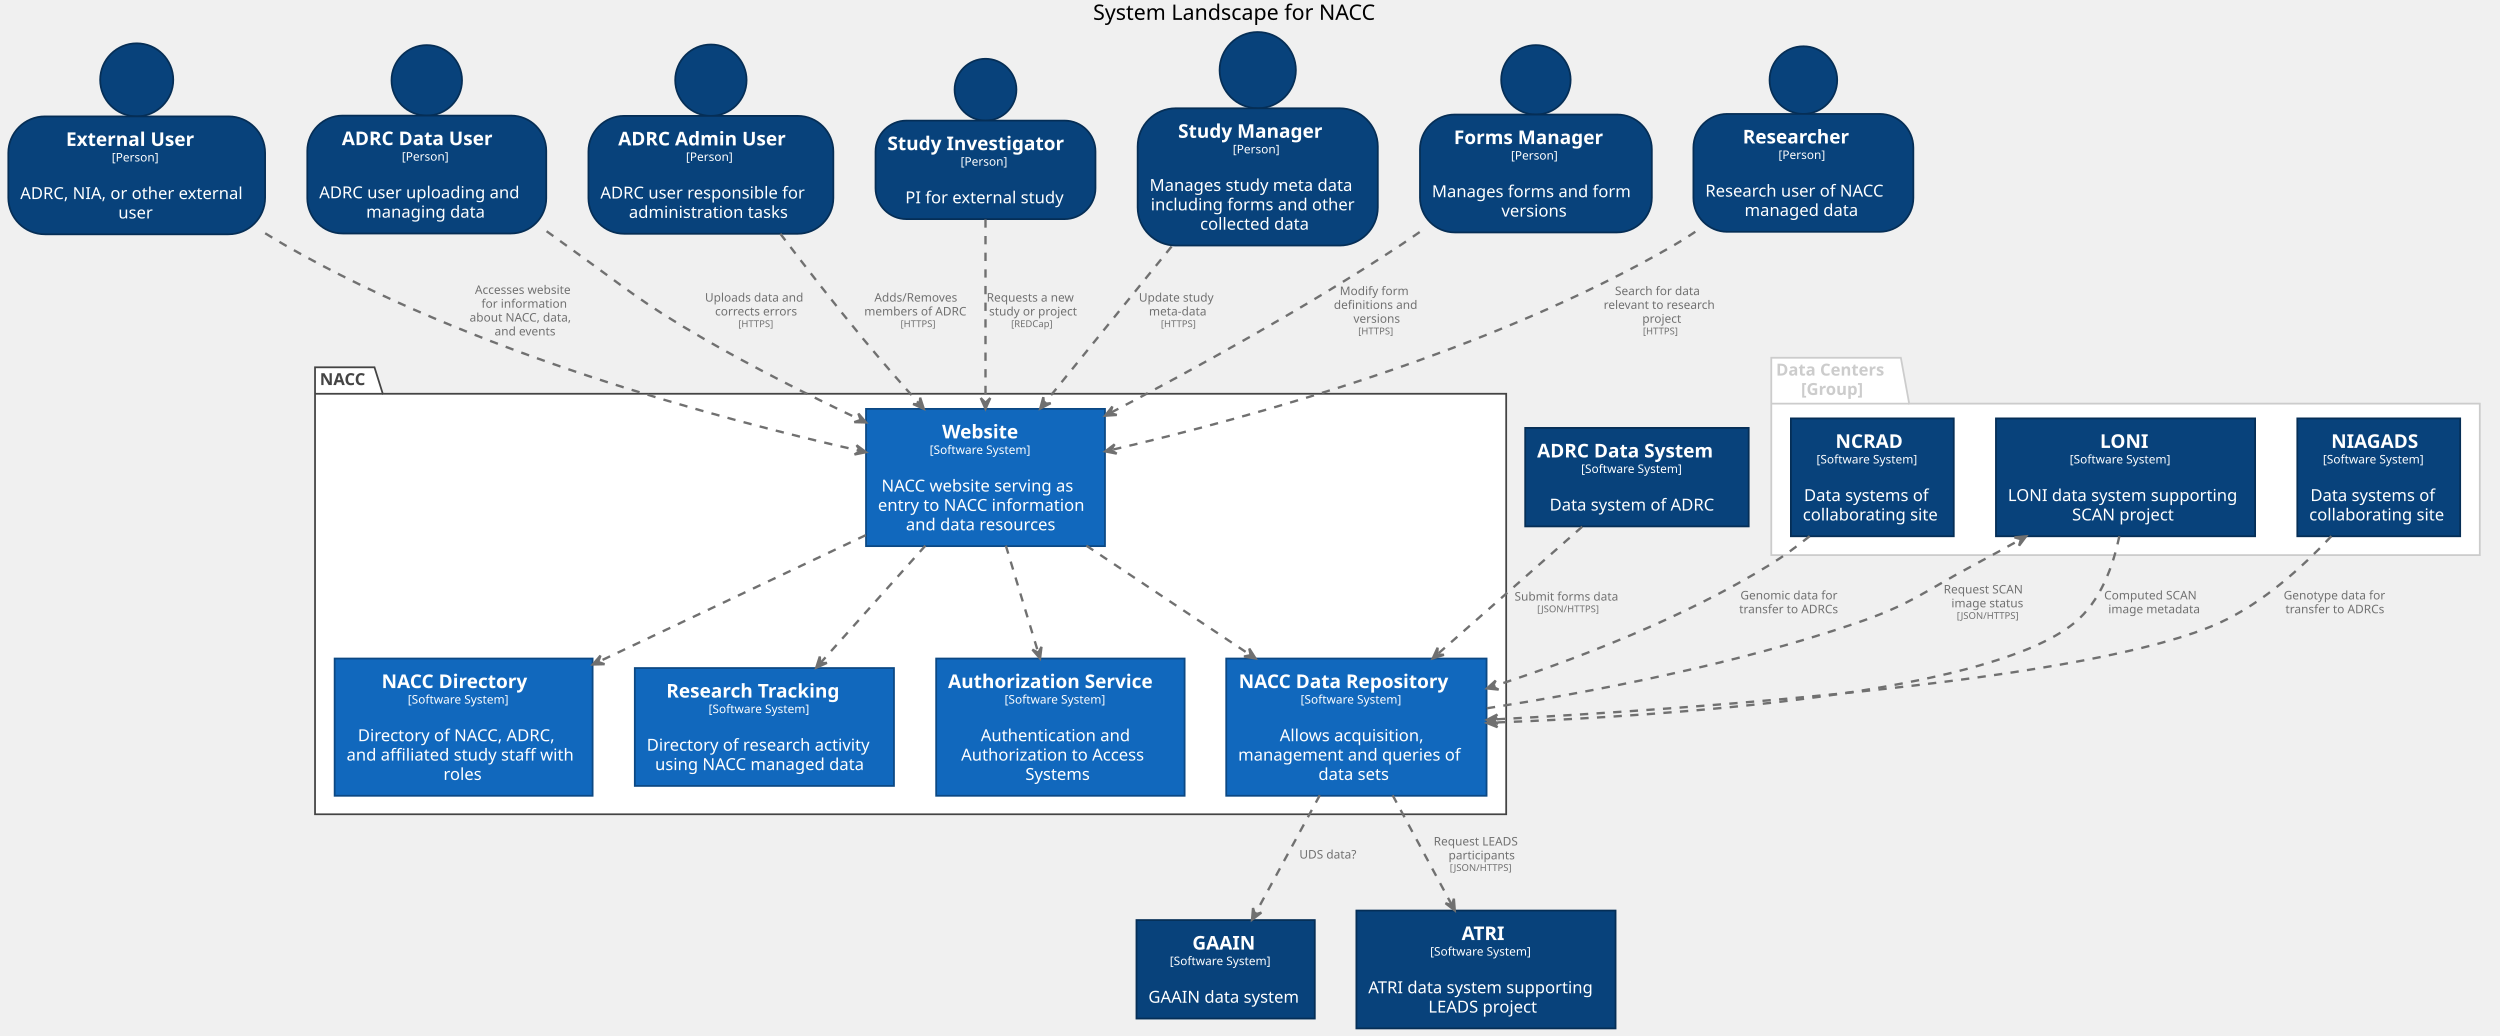
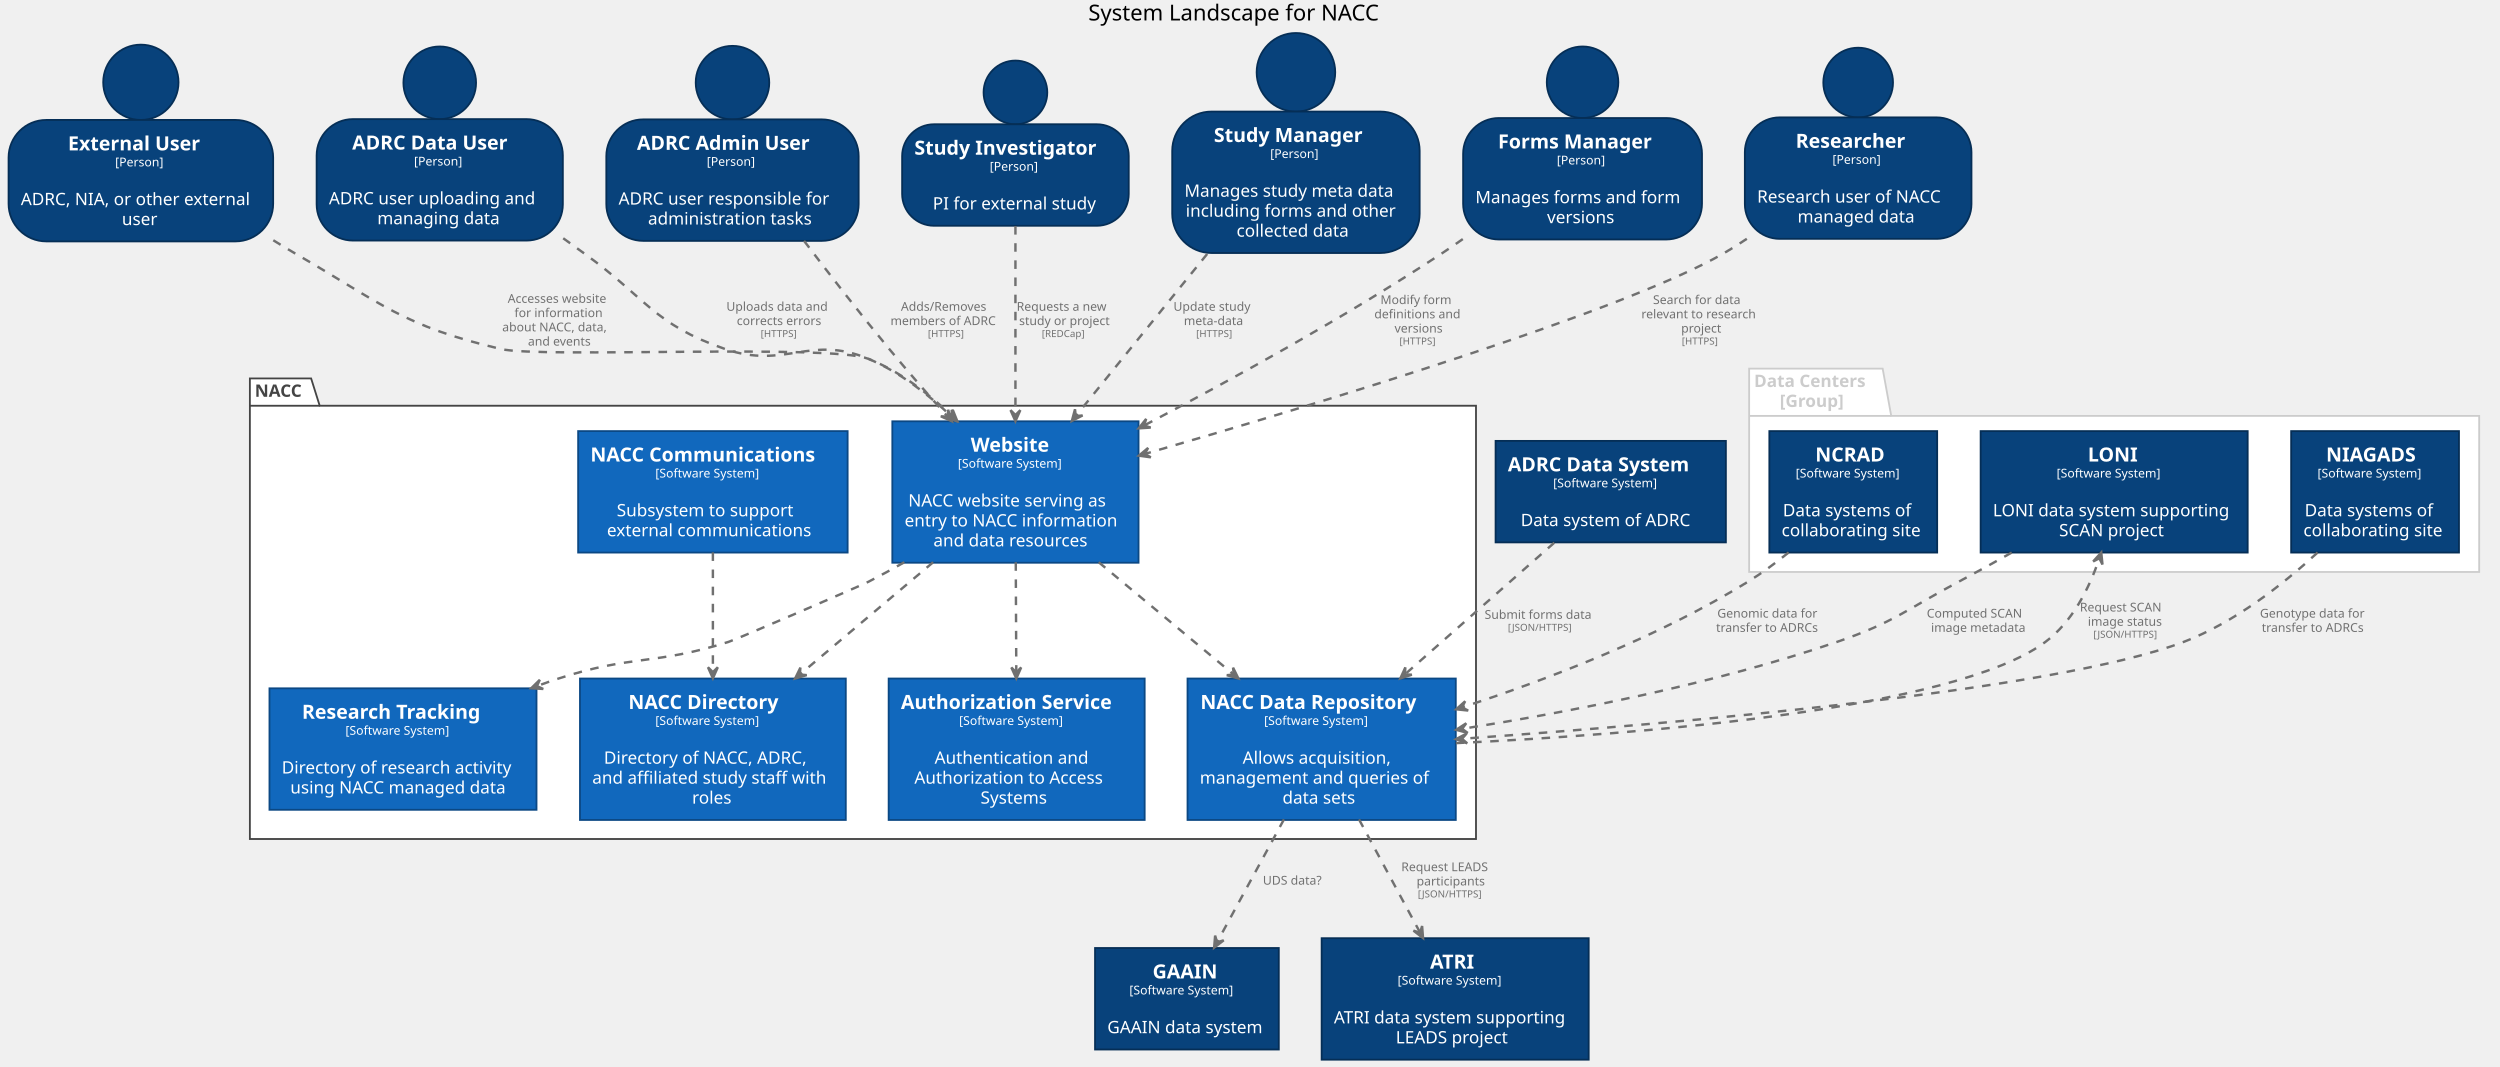
- <svg xmlns="http://www.w3.org/2000/svg" contentScriptType="application/ecmascript" contentStyleType="text/css" height="871px" preserveAspectRatio="none" style="width:2103px;height:871px;background:#FFFFFF;" version="1.1" viewBox="0 0 2103 871" width="2103px" zoomAndPan="magnify">
+ <svg xmlns="http://www.w3.org/2000/svg" contentScriptType="application/ecmascript" contentStyleType="text/css" height="871px" preserveAspectRatio="none" style="width:2041px;height:871px;background:#FFFFFF;" version="1.1" viewBox="0 0 2041 871" width="2041px" zoomAndPan="magnify">
  <defs />
  <g>
-     <text fill="#000000" font-family="sans-serif" font-size="18" lengthAdjust="spacing" textLength="251" x="919.5" y="16.708">System Landscape for NACC</text>
-     <polygon fill="#FFFFFF" points="265,308.953,315,308.953,322,331.25,1267,331.25,1267,684.953,265,684.953,265,308.953" style="stroke:#444444;stroke-width:1.5;" />
-     <line style="stroke:#444444;stroke-width:1.5;" x1="265" x2="322" y1="331.25" y2="331.25" />
-     <text fill="#444444" font-family="sans-serif" font-size="14" font-weight="bold" lengthAdjust="spacing" textLength="44" x="269" y="323.948">NACC</text>
-     <polygon fill="#FFFFFF" points="1490,300.953,1599,300.953,1606,339.547,2086,339.547,2086,466.953,1490,466.953,1490,300.953" style="stroke:#CCCCCC;stroke-width:1.5;" />
-     <line style="stroke:#CCCCCC;stroke-width:1.5;" x1="1490" x2="1606" y1="339.547" y2="339.547" />
-     <text fill="#CCCCCC" font-family="sans-serif" font-size="14" font-weight="bold" lengthAdjust="spacing" textLength="103" x="1494" y="315.948">Data Centers</text>
-     <text fill="#CCCCCC" font-family="sans-serif" font-size="14" font-weight="bold" lengthAdjust="spacing" textLength="61" x="1515" y="332.245">[Group]</text>
-     <rect fill="#1168BD" height="115.453" style="stroke:#0B4884;stroke-width:1.5;" width="209" x="787.5" y="553.953" />
-     <text fill="#FFFFFF" font-family="sans-serif" font-size="16" font-weight="bold" lengthAdjust="spacing" textLength="189" x="797.5" y="578.805">Authorization Service</text>
-     <text fill="#FFFFFF" font-family="sans-serif" font-size="10" lengthAdjust="spacing" textLength="94" x="845" y="591.86">[Software System]</text>
-     <text fill="#FFFFFF" font-family="sans-serif" font-size="14" lengthAdjust="spacing" textLength="0" x="894" y="607.214" />
-     <text fill="#FFFFFF" font-family="sans-serif" font-size="14" lengthAdjust="spacing" textLength="130" x="825" y="623.511">Authentication and</text>
-     <text fill="#FFFFFF" font-family="sans-serif" font-size="14" lengthAdjust="spacing" textLength="163" x="808.5" y="639.808">Authorization to Access</text>
-     <text fill="#FFFFFF" font-family="sans-serif" font-size="14" lengthAdjust="spacing" textLength="59" x="862.5" y="656.105">Systems</text>
-     <rect fill="#1168BD" height="115.453" style="stroke:#0B4884;stroke-width:1.5;" width="219" x="1031.5" y="553.953" />
-     <text fill="#FFFFFF" font-family="sans-serif" font-size="16" font-weight="bold" lengthAdjust="spacing" textLength="198" x="1042" y="578.805">NACC Data Repository</text>
-     <text fill="#FFFFFF" font-family="sans-serif" font-size="10" lengthAdjust="spacing" textLength="94" x="1094" y="591.86">[Software System]</text>
-     <text fill="#FFFFFF" font-family="sans-serif" font-size="14" lengthAdjust="spacing" textLength="0" x="1143" y="607.214" />
-     <text fill="#FFFFFF" font-family="sans-serif" font-size="14" lengthAdjust="spacing" textLength="125" x="1076.5" y="623.511">Allows acquisition,</text>
-     <text fill="#FFFFFF" font-family="sans-serif" font-size="14" lengthAdjust="spacing" textLength="195" x="1041.5" y="639.808">management and queries of</text>
-     <text fill="#FFFFFF" font-family="sans-serif" font-size="14" lengthAdjust="spacing" textLength="64" x="1109" y="656.105">data sets</text>
-     <rect fill="#1168BD" height="115.453" style="stroke:#0B4884;stroke-width:1.5;" width="217" x="281.5" y="553.953" />
-     <text fill="#FFFFFF" font-family="sans-serif" font-size="16" font-weight="bold" lengthAdjust="spacing" textLength="138" x="321" y="578.805">NACC Directory</text>
-     <text fill="#FFFFFF" font-family="sans-serif" font-size="10" lengthAdjust="spacing" textLength="94" x="343" y="591.86">[Software System]</text>
-     <text fill="#FFFFFF" font-family="sans-serif" font-size="14" lengthAdjust="spacing" textLength="0" x="392" y="607.214" />
-     <text fill="#FFFFFF" font-family="sans-serif" font-size="14" lengthAdjust="spacing" textLength="174" x="301" y="623.511">Directory of NACC, ADRC,</text>
-     <text fill="#FFFFFF" font-family="sans-serif" font-size="14" lengthAdjust="spacing" textLength="193" x="291.5" y="639.808">and affiliated study staff with</text>
-     <text fill="#FFFFFF" font-family="sans-serif" font-size="14" lengthAdjust="spacing" textLength="34" x="373" y="656.105">roles</text>
-     <rect fill="#1168BD" height="99.156" style="stroke:#0B4884;stroke-width:1.5;" width="218" x="534" y="561.953" />
-     <text fill="#FFFFFF" font-family="sans-serif" font-size="16" font-weight="bold" lengthAdjust="spacing" textLength="165" x="560.5" y="586.805">Research Tracking</text>
-     <text fill="#FFFFFF" font-family="sans-serif" font-size="10" lengthAdjust="spacing" textLength="94" x="596" y="599.86">[Software System]</text>
-     <text fill="#FFFFFF" font-family="sans-serif" font-size="14" lengthAdjust="spacing" textLength="0" x="645" y="615.214" />
-     <text fill="#FFFFFF" font-family="sans-serif" font-size="14" lengthAdjust="spacing" textLength="194" x="544" y="631.511">Directory of research activity</text>
-     <text fill="#FFFFFF" font-family="sans-serif" font-size="14" lengthAdjust="spacing" textLength="184" x="551" y="647.808">using NACC managed data</text>
+     <text fill="#000000" font-family="sans-serif" font-size="18" lengthAdjust="spacing" textLength="251" x="888.5" y="16.708">System Landscape for NACC</text>
+     <polygon fill="#FFFFFF" points="204,308.953,254,308.953,261,331.25,1205,331.25,1205,684.953,204,684.953,204,308.953" style="stroke:#444444;stroke-width:1.5;" />
+     <line style="stroke:#444444;stroke-width:1.5;" x1="204" x2="261" y1="331.25" y2="331.25" />
+     <text fill="#444444" font-family="sans-serif" font-size="14" font-weight="bold" lengthAdjust="spacing" textLength="44" x="208" y="323.948">NACC</text>
+     <polygon fill="#FFFFFF" points="1428,300.953,1537,300.953,1544,339.547,2024,339.547,2024,466.953,1428,466.953,1428,300.953" style="stroke:#CCCCCC;stroke-width:1.5;" />
+     <line style="stroke:#CCCCCC;stroke-width:1.5;" x1="1428" x2="1544" y1="339.547" y2="339.547" />
+     <text fill="#CCCCCC" font-family="sans-serif" font-size="14" font-weight="bold" lengthAdjust="spacing" textLength="103" x="1432" y="315.948">Data Centers</text>
+     <text fill="#CCCCCC" font-family="sans-serif" font-size="14" font-weight="bold" lengthAdjust="spacing" textLength="61" x="1453" y="332.245">[Group]</text>
+     <rect fill="#1168BD" height="115.453" style="stroke:#0B4884;stroke-width:1.5;" width="209" x="725.5" y="553.953" />
+     <text fill="#FFFFFF" font-family="sans-serif" font-size="16" font-weight="bold" lengthAdjust="spacing" textLength="189" x="735.5" y="578.805">Authorization Service</text>
+     <text fill="#FFFFFF" font-family="sans-serif" font-size="10" lengthAdjust="spacing" textLength="94" x="783" y="591.86">[Software System]</text>
+     <text fill="#FFFFFF" font-family="sans-serif" font-size="14" lengthAdjust="spacing" textLength="0" x="832" y="607.214" />
+     <text fill="#FFFFFF" font-family="sans-serif" font-size="14" lengthAdjust="spacing" textLength="130" x="763" y="623.511">Authentication and</text>
+     <text fill="#FFFFFF" font-family="sans-serif" font-size="14" lengthAdjust="spacing" textLength="163" x="746.5" y="639.808">Authorization to Access</text>
+     <text fill="#FFFFFF" font-family="sans-serif" font-size="14" lengthAdjust="spacing" textLength="59" x="800.5" y="656.105">Systems</text>
+     <rect fill="#1168BD" height="115.453" style="stroke:#0B4884;stroke-width:1.5;" width="219" x="969.5" y="553.953" />
+     <text fill="#FFFFFF" font-family="sans-serif" font-size="16" font-weight="bold" lengthAdjust="spacing" textLength="198" x="980" y="578.805">NACC Data Repository</text>
+     <text fill="#FFFFFF" font-family="sans-serif" font-size="10" lengthAdjust="spacing" textLength="94" x="1032" y="591.86">[Software System]</text>
+     <text fill="#FFFFFF" font-family="sans-serif" font-size="14" lengthAdjust="spacing" textLength="0" x="1081" y="607.214" />
+     <text fill="#FFFFFF" font-family="sans-serif" font-size="14" lengthAdjust="spacing" textLength="125" x="1014.5" y="623.511">Allows acquisition,</text>
+     <text fill="#FFFFFF" font-family="sans-serif" font-size="14" lengthAdjust="spacing" textLength="195" x="979.5" y="639.808">management and queries of</text>
+     <text fill="#FFFFFF" font-family="sans-serif" font-size="14" lengthAdjust="spacing" textLength="64" x="1047" y="656.105">data sets</text>
+     <rect fill="#1168BD" height="115.453" style="stroke:#0B4884;stroke-width:1.5;" width="217" x="473.5" y="553.953" />
+     <text fill="#FFFFFF" font-family="sans-serif" font-size="16" font-weight="bold" lengthAdjust="spacing" textLength="138" x="513" y="578.805">NACC Directory</text>
+     <text fill="#FFFFFF" font-family="sans-serif" font-size="10" lengthAdjust="spacing" textLength="94" x="535" y="591.86">[Software System]</text>
+     <text fill="#FFFFFF" font-family="sans-serif" font-size="14" lengthAdjust="spacing" textLength="0" x="584" y="607.214" />
+     <text fill="#FFFFFF" font-family="sans-serif" font-size="14" lengthAdjust="spacing" textLength="174" x="493" y="623.511">Directory of NACC, ADRC,</text>
+     <text fill="#FFFFFF" font-family="sans-serif" font-size="14" lengthAdjust="spacing" textLength="193" x="483.5" y="639.808">and affiliated study staff with</text>
+     <text fill="#FFFFFF" font-family="sans-serif" font-size="14" lengthAdjust="spacing" textLength="34" x="565" y="656.105">roles</text>
+     <rect fill="#1168BD" height="99.156" style="stroke:#0B4884;stroke-width:1.5;" width="220" x="472" y="351.953" />
+     <text fill="#FFFFFF" font-family="sans-serif" font-size="16" font-weight="bold" lengthAdjust="spacing" textLength="200" x="482" y="376.805">NACC Communications</text>
+     <text fill="#FFFFFF" font-family="sans-serif" font-size="10" lengthAdjust="spacing" textLength="94" x="535" y="389.86">[Software System]</text>
+     <text fill="#FFFFFF" font-family="sans-serif" font-size="14" lengthAdjust="spacing" textLength="0" x="584" y="405.214" />
+     <text fill="#FFFFFF" font-family="sans-serif" font-size="14" lengthAdjust="spacing" textLength="153" x="503.5" y="421.511">Subsystem to support</text>
+     <text fill="#FFFFFF" font-family="sans-serif" font-size="14" lengthAdjust="spacing" textLength="173" x="495.5" y="437.808">external communications</text>
+     <rect fill="#1168BD" height="99.156" style="stroke:#0B4884;stroke-width:1.5;" width="218" x="220" y="561.953" />
+     <text fill="#FFFFFF" font-family="sans-serif" font-size="16" font-weight="bold" lengthAdjust="spacing" textLength="165" x="246.5" y="586.805">Research Tracking</text>
+     <text fill="#FFFFFF" font-family="sans-serif" font-size="10" lengthAdjust="spacing" textLength="94" x="282" y="599.86">[Software System]</text>
+     <text fill="#FFFFFF" font-family="sans-serif" font-size="14" lengthAdjust="spacing" textLength="0" x="331" y="615.214" />
+     <text fill="#FFFFFF" font-family="sans-serif" font-size="14" lengthAdjust="spacing" textLength="194" x="230" y="631.511">Directory of research activity</text>
+     <text fill="#FFFFFF" font-family="sans-serif" font-size="14" lengthAdjust="spacing" textLength="184" x="237" y="647.808">using NACC managed data</text>
    <rect fill="#1168BD" height="115.453" style="stroke:#0B4884;stroke-width:1.5;" width="201" x="728.5" y="343.953" />
    <text fill="#FFFFFF" font-family="sans-serif" font-size="16" font-weight="bold" lengthAdjust="spacing" textLength="73" x="792.5" y="368.805">Website</text>
    <text fill="#FFFFFF" font-family="sans-serif" font-size="10" lengthAdjust="spacing" textLength="94" x="782" y="381.86">[Software System]</text>
    <text fill="#FFFFFF" font-family="sans-serif" font-size="14" lengthAdjust="spacing" textLength="0" x="831" y="397.214" />
    <text fill="#FFFFFF" font-family="sans-serif" font-size="14" lengthAdjust="spacing" textLength="171" x="741.5" y="413.511">NACC website serving as</text>
    <text fill="#FFFFFF" font-family="sans-serif" font-size="14" lengthAdjust="spacing" textLength="177" x="738.5" y="429.808">entry to NACC information</text>
    <text fill="#FFFFFF" font-family="sans-serif" font-size="14" lengthAdjust="spacing" textLength="134" x="762" y="446.104">and data resources</text>
-     <rect fill="#08427B" height="99.156" style="stroke:#052E56;stroke-width:1.5;" width="137" x="1506.5" y="351.953" />
-     <text fill="#FFFFFF" font-family="sans-serif" font-size="16" font-weight="bold" lengthAdjust="spacing" textLength="62" x="1544" y="376.805">NCRAD</text>
-     <text fill="#FFFFFF" font-family="sans-serif" font-size="10" lengthAdjust="spacing" textLength="94" x="1528" y="389.86">[Software System]</text>
-     <text fill="#FFFFFF" font-family="sans-serif" font-size="14" lengthAdjust="spacing" textLength="0" x="1577" y="405.214" />
-     <text fill="#FFFFFF" font-family="sans-serif" font-size="14" lengthAdjust="spacing" textLength="111" x="1517.5" y="421.511">Data systems of</text>
-     <text fill="#FFFFFF" font-family="sans-serif" font-size="14" lengthAdjust="spacing" textLength="117" x="1516.5" y="437.808">collaborating site</text>
-     <rect fill="#08427B" height="99.156" style="stroke:#052E56;stroke-width:1.5;" width="137" x="1932.5" y="351.953" />
-     <text fill="#FFFFFF" font-family="sans-serif" font-size="16" font-weight="bold" lengthAdjust="spacing" textLength="80" x="1961" y="376.805">NIAGADS</text>
-     <text fill="#FFFFFF" font-family="sans-serif" font-size="10" lengthAdjust="spacing" textLength="94" x="1954" y="389.86">[Software System]</text>
-     <text fill="#FFFFFF" font-family="sans-serif" font-size="14" lengthAdjust="spacing" textLength="0" x="2003" y="405.214" />
-     <text fill="#FFFFFF" font-family="sans-serif" font-size="14" lengthAdjust="spacing" textLength="111" x="1943.5" y="421.511">Data systems of</text>
-     <text fill="#FFFFFF" font-family="sans-serif" font-size="14" lengthAdjust="spacing" textLength="117" x="1942.5" y="437.808">collaborating site</text>
-     <rect fill="#08427B" height="99.156" style="stroke:#052E56;stroke-width:1.5;" width="218" x="1679" y="351.953" />
-     <text fill="#FFFFFF" font-family="sans-serif" font-size="16" font-weight="bold" lengthAdjust="spacing" textLength="43" x="1766.5" y="376.805">LONI</text>
-     <text fill="#FFFFFF" font-family="sans-serif" font-size="10" lengthAdjust="spacing" textLength="94" x="1741" y="389.86">[Software System]</text>
-     <text fill="#FFFFFF" font-family="sans-serif" font-size="14" lengthAdjust="spacing" textLength="0" x="1790" y="405.214" />
-     <text fill="#FFFFFF" font-family="sans-serif" font-size="14" lengthAdjust="spacing" textLength="198" x="1689" y="421.511">LONI data system supporting</text>
-     <text fill="#FFFFFF" font-family="sans-serif" font-size="14" lengthAdjust="spacing" textLength="90" x="1743" y="437.808">SCAN project</text>
-     <rect fill="#08427B" height="82.859" style="stroke:#052E56;stroke-width:1.5;" width="150" x="956" y="773.953" />
-     <text fill="#FFFFFF" font-family="sans-serif" font-size="16" font-weight="bold" lengthAdjust="spacing" textLength="56" x="1003" y="798.805">GAAIN</text>
-     <text fill="#FFFFFF" font-family="sans-serif" font-size="10" lengthAdjust="spacing" textLength="94" x="984" y="811.86">[Software System]</text>
-     <text fill="#FFFFFF" font-family="sans-serif" font-size="14" lengthAdjust="spacing" textLength="0" x="1033" y="827.214" />
-     <text fill="#FFFFFF" font-family="sans-serif" font-size="14" lengthAdjust="spacing" textLength="130" x="966" y="843.511">GAAIN data system</text>
+     <rect fill="#08427B" height="99.156" style="stroke:#052E56;stroke-width:1.5;" width="137" x="1444.5" y="351.953" />
+     <text fill="#FFFFFF" font-family="sans-serif" font-size="16" font-weight="bold" lengthAdjust="spacing" textLength="62" x="1482" y="376.805">NCRAD</text>
+     <text fill="#FFFFFF" font-family="sans-serif" font-size="10" lengthAdjust="spacing" textLength="94" x="1466" y="389.86">[Software System]</text>
+     <text fill="#FFFFFF" font-family="sans-serif" font-size="14" lengthAdjust="spacing" textLength="0" x="1515" y="405.214" />
+     <text fill="#FFFFFF" font-family="sans-serif" font-size="14" lengthAdjust="spacing" textLength="111" x="1455.5" y="421.511">Data systems of</text>
+     <text fill="#FFFFFF" font-family="sans-serif" font-size="14" lengthAdjust="spacing" textLength="117" x="1454.5" y="437.808">collaborating site</text>
+     <rect fill="#08427B" height="99.156" style="stroke:#052E56;stroke-width:1.5;" width="137" x="1870.5" y="351.953" />
+     <text fill="#FFFFFF" font-family="sans-serif" font-size="16" font-weight="bold" lengthAdjust="spacing" textLength="80" x="1899" y="376.805">NIAGADS</text>
+     <text fill="#FFFFFF" font-family="sans-serif" font-size="10" lengthAdjust="spacing" textLength="94" x="1892" y="389.86">[Software System]</text>
+     <text fill="#FFFFFF" font-family="sans-serif" font-size="14" lengthAdjust="spacing" textLength="0" x="1941" y="405.214" />
+     <text fill="#FFFFFF" font-family="sans-serif" font-size="14" lengthAdjust="spacing" textLength="111" x="1881.5" y="421.511">Data systems of</text>
+     <text fill="#FFFFFF" font-family="sans-serif" font-size="14" lengthAdjust="spacing" textLength="117" x="1880.5" y="437.808">collaborating site</text>
+     <rect fill="#08427B" height="99.156" style="stroke:#052E56;stroke-width:1.5;" width="218" x="1617" y="351.953" />
+     <text fill="#FFFFFF" font-family="sans-serif" font-size="16" font-weight="bold" lengthAdjust="spacing" textLength="43" x="1704.5" y="376.805">LONI</text>
+     <text fill="#FFFFFF" font-family="sans-serif" font-size="10" lengthAdjust="spacing" textLength="94" x="1679" y="389.86">[Software System]</text>
+     <text fill="#FFFFFF" font-family="sans-serif" font-size="14" lengthAdjust="spacing" textLength="0" x="1728" y="405.214" />
+     <text fill="#FFFFFF" font-family="sans-serif" font-size="14" lengthAdjust="spacing" textLength="198" x="1627" y="421.511">LONI data system supporting</text>
+     <text fill="#FFFFFF" font-family="sans-serif" font-size="14" lengthAdjust="spacing" textLength="90" x="1681" y="437.808">SCAN project</text>
+     <rect fill="#08427B" height="82.859" style="stroke:#052E56;stroke-width:1.5;" width="150" x="894" y="773.953" />
+     <text fill="#FFFFFF" font-family="sans-serif" font-size="16" font-weight="bold" lengthAdjust="spacing" textLength="56" x="941" y="798.805">GAAIN</text>
+     <text fill="#FFFFFF" font-family="sans-serif" font-size="10" lengthAdjust="spacing" textLength="94" x="922" y="811.86">[Software System]</text>
+     <text fill="#FFFFFF" font-family="sans-serif" font-size="14" lengthAdjust="spacing" textLength="0" x="971" y="827.214" />
+     <text fill="#FFFFFF" font-family="sans-serif" font-size="14" lengthAdjust="spacing" textLength="130" x="904" y="843.511">GAAIN data system</text>
    <ellipse cx="115" cy="67.186" fill="#08427B" rx="30.733" ry="30.733" style="stroke:#052E56;stroke-width:1.5;" />
    <rect fill="#08427B" height="99.156" rx="30.733" ry="30.733" style="stroke:#052E56;stroke-width:1.5;" width="216" x="7" y="97.919" />
    <text fill="#FFFFFF" font-family="sans-serif" font-size="16" font-weight="bold" lengthAdjust="spacing" textLength="119" x="55.5" y="122.771">External User</text>
    <text fill="#FFFFFF" font-family="sans-serif" font-size="10" lengthAdjust="spacing" textLength="42" x="94" y="135.827">[Person]</text>
    <text fill="#FFFFFF" font-family="sans-serif" font-size="14" lengthAdjust="spacing" textLength="0" x="117" y="151.18" />
    <text fill="#FFFFFF" font-family="sans-serif" font-size="14" lengthAdjust="spacing" textLength="192" x="17" y="167.477">ADRC, NIA, or other external</text>
    <text fill="#FFFFFF" font-family="sans-serif" font-size="14" lengthAdjust="spacing" textLength="31" x="99.5" y="183.774">user</text>
    <ellipse cx="359" cy="67.6" fill="#08427B" rx="29.647" ry="29.647" style="stroke:#052E56;stroke-width:1.5;" />
    <rect fill="#08427B" height="99.156" rx="29.647" ry="29.647" style="stroke:#052E56;stroke-width:1.5;" width="201" x="258.5" y="97.247" />
    <text fill="#FFFFFF" font-family="sans-serif" font-size="16" font-weight="bold" lengthAdjust="spacing" textLength="143" x="287.5" y="122.098">ADRC Data User</text>
    <text fill="#FFFFFF" font-family="sans-serif" font-size="10" lengthAdjust="spacing" textLength="42" x="338" y="135.154">[Person]</text>
    <text fill="#FFFFFF" font-family="sans-serif" font-size="14" lengthAdjust="spacing" textLength="0" x="361" y="150.507" />
    <text fill="#FFFFFF" font-family="sans-serif" font-size="14" lengthAdjust="spacing" textLength="177" x="268.5" y="166.804">ADRC user uploading and</text>
    <text fill="#FFFFFF" font-family="sans-serif" font-size="14" lengthAdjust="spacing" textLength="102" x="308" y="183.101">managing data</text>
    <ellipse cx="598" cy="67.466" fill="#08427B" rx="30.013" ry="30.013" style="stroke:#052E56;stroke-width:1.5;" />
    <rect fill="#08427B" height="99.156" rx="30.013" ry="30.013" style="stroke:#052E56;stroke-width:1.5;" width="206" x="495" y="97.48" />
    <text fill="#FFFFFF" font-family="sans-serif" font-size="16" font-weight="bold" lengthAdjust="spacing" textLength="156" x="520" y="122.331">ADRC Admin User</text>
    <text fill="#FFFFFF" font-family="sans-serif" font-size="10" lengthAdjust="spacing" textLength="42" x="577" y="135.387">[Person]</text>
    <text fill="#FFFFFF" font-family="sans-serif" font-size="14" lengthAdjust="spacing" textLength="0" x="600" y="150.74" />
    <text fill="#FFFFFF" font-family="sans-serif" font-size="14" lengthAdjust="spacing" textLength="182" x="505" y="167.037">ADRC user responsible for</text>
    <text fill="#FFFFFF" font-family="sans-serif" font-size="14" lengthAdjust="spacing" textLength="138" x="529" y="183.334">administration tasks</text>
    <ellipse cx="829" cy="75.453" fill="#08427B" rx="26" ry="26" style="stroke:#052E56;stroke-width:1.5;" />
    <rect fill="#08427B" height="82.859" rx="26" ry="26" style="stroke:#052E56;stroke-width:1.5;" width="185" x="736.5" y="101.453" />
    <text fill="#FFFFFF" font-family="sans-serif" font-size="16" font-weight="bold" lengthAdjust="spacing" textLength="165" x="746.5" y="126.305">Study Investigator</text>
    <text fill="#FFFFFF" font-family="sans-serif" font-size="10" lengthAdjust="spacing" textLength="42" x="808" y="139.361">[Person]</text>
    <text fill="#FFFFFF" font-family="sans-serif" font-size="14" lengthAdjust="spacing" textLength="0" x="831" y="154.714" />
    <text fill="#FFFFFF" font-family="sans-serif" font-size="14" lengthAdjust="spacing" textLength="135" x="761.5" y="171.011">PI for external study</text>
    <ellipse cx="1058" cy="59.023" fill="#08427B" rx="32.07" ry="32.07" style="stroke:#052E56;stroke-width:1.5;" />
    <rect fill="#08427B" height="115.453" rx="32.07" ry="32.07" style="stroke:#052E56;stroke-width:1.5;" width="202" x="957" y="91.093" />
    <text fill="#FFFFFF" font-family="sans-serif" font-size="16" font-weight="bold" lengthAdjust="spacing" textLength="134" x="991" y="115.945">Study Manager</text>
    <text fill="#FFFFFF" font-family="sans-serif" font-size="10" lengthAdjust="spacing" textLength="42" x="1037" y="129">[Person]</text>
    <text fill="#FFFFFF" font-family="sans-serif" font-size="14" lengthAdjust="spacing" textLength="0" x="1060" y="144.354" />
    <text fill="#FFFFFF" font-family="sans-serif" font-size="14" lengthAdjust="spacing" textLength="178" x="967" y="160.651">Manages study meta data</text>
    <text fill="#FFFFFF" font-family="sans-serif" font-size="14" lengthAdjust="spacing" textLength="176" x="968" y="176.947">including forms and other</text>
    <text fill="#FFFFFF" font-family="sans-serif" font-size="14" lengthAdjust="spacing" textLength="97" x="1009.5" y="193.244">collected data</text>
    <ellipse cx="1292" cy="67.154" fill="#08427B" rx="29.201" ry="29.201" style="stroke:#052E56;stroke-width:1.5;" />
    <rect fill="#08427B" height="99.156" rx="29.201" ry="29.201" style="stroke:#052E56;stroke-width:1.5;" width="195" x="1194.5" y="96.355" />
    <text fill="#FFFFFF" font-family="sans-serif" font-size="16" font-weight="bold" lengthAdjust="spacing" textLength="138" x="1223" y="121.207">Forms Manager</text>
    <text fill="#FFFFFF" font-family="sans-serif" font-size="10" lengthAdjust="spacing" textLength="42" x="1271" y="134.262">[Person]</text>
    <text fill="#FFFFFF" font-family="sans-serif" font-size="14" lengthAdjust="spacing" textLength="0" x="1294" y="149.616" />
    <text fill="#FFFFFF" font-family="sans-serif" font-size="14" lengthAdjust="spacing" textLength="171" x="1204.5" y="165.913">Manages forms and form</text>
    <text fill="#FFFFFF" font-family="sans-serif" font-size="14" lengthAdjust="spacing" textLength="58" x="1263" y="182.209">versions</text>
    <ellipse cx="1517" cy="67.395" fill="#08427B" rx="28.442" ry="28.442" style="stroke:#052E56;stroke-width:1.5;" />
    <rect fill="#08427B" height="99.156" rx="28.442" ry="28.442" style="stroke:#052E56;stroke-width:1.5;" width="185" x="1424.5" y="95.838" />
    <text fill="#FFFFFF" font-family="sans-serif" font-size="16" font-weight="bold" lengthAdjust="spacing" textLength="102" x="1466" y="120.689">Researcher</text>
    <text fill="#FFFFFF" font-family="sans-serif" font-size="10" lengthAdjust="spacing" textLength="42" x="1496" y="133.745">[Person]</text>
    <text fill="#FFFFFF" font-family="sans-serif" font-size="14" lengthAdjust="spacing" textLength="0" x="1519" y="149.099" />
    <text fill="#FFFFFF" font-family="sans-serif" font-size="14" lengthAdjust="spacing" textLength="161" x="1434.5" y="165.395">Research user of NACC</text>
    <text fill="#FFFFFF" font-family="sans-serif" font-size="14" lengthAdjust="spacing" textLength="99" x="1467.5" y="181.692">managed data</text>
-     <rect fill="#08427B" height="82.859" style="stroke:#052E56;stroke-width:1.5;" width="188" x="1283" y="359.953" />
-     <text fill="#FFFFFF" font-family="sans-serif" font-size="16" font-weight="bold" lengthAdjust="spacing" textLength="168" x="1293" y="384.805">ADRC Data System</text>
-     <text fill="#FFFFFF" font-family="sans-serif" font-size="10" lengthAdjust="spacing" textLength="94" x="1330" y="397.86">[Software System]</text>
-     <text fill="#FFFFFF" font-family="sans-serif" font-size="14" lengthAdjust="spacing" textLength="0" x="1379" y="413.214" />
-     <text fill="#FFFFFF" font-family="sans-serif" font-size="14" lengthAdjust="spacing" textLength="147" x="1303.5" y="429.511">Data system of ADRC</text>
-     <rect fill="#08427B" height="99.156" style="stroke:#052E56;stroke-width:1.5;" width="218" x="1141" y="765.953" />
-     <text fill="#FFFFFF" font-family="sans-serif" font-size="16" font-weight="bold" lengthAdjust="spacing" textLength="41" x="1229.5" y="790.805">ATRI</text>
-     <text fill="#FFFFFF" font-family="sans-serif" font-size="10" lengthAdjust="spacing" textLength="94" x="1203" y="803.86">[Software System]</text>
-     <text fill="#FFFFFF" font-family="sans-serif" font-size="14" lengthAdjust="spacing" textLength="0" x="1252" y="819.214" />
-     <text fill="#FFFFFF" font-family="sans-serif" font-size="14" lengthAdjust="spacing" textLength="198" x="1151" y="835.511">ATRI data system supporting</text>
-     <text fill="#FFFFFF" font-family="sans-serif" font-size="14" lengthAdjust="spacing" textLength="97" x="1201.5" y="851.808">LEADS project</text>
-     <path d="M1110.21,668.993 C1093.02,700.563 1071.88,739.383 1055.76,768.973 " fill="none" id="NACCDataRepository-to-GAAIN" style="stroke:#707070;stroke-width:2.0;stroke-dasharray:7.0,7.0;" />
-     <polygon fill="#707070" points="1053.22,773.643,1061.049,767.668,1055.62,769.257,1054.032,763.828,1053.22,773.643" style="stroke:#707070;stroke-width:2.0;" />
-     <text fill="#707070" font-family="sans-serif" font-size="10" lengthAdjust="spacing" textLength="53" x="1093" y="722.235">UDS data?</text>
-     <path d="M846.13,459.013 C854.57,486.873 864.76,520.523 873.39,549.013 " fill="none" id="Website-to-AuthorizationService" style="stroke:#707070;stroke-width:2.0;stroke-dasharray:7.0,7.0;" />
-     <polygon fill="#707070" points="874.87,553.903,876.102,544.132,873.427,549.116,868.442,546.441,874.87,553.903" style="stroke:#707070;stroke-width:2.0;" />
-     <text fill="#000000" font-family="sans-serif" font-size="10" lengthAdjust="spacing" textLength="0" x="869" y="510.235" />
-     <path d="M728.28,450.173 C661.16,481.973 572.82,523.833 503.25,556.793 " fill="none" id="Website-to-NACCDirectory" style="stroke:#707070;stroke-width:2.0;stroke-dasharray:7.0,7.0;" />
-     <polygon fill="#707070" points="498.7,558.953,508.546,558.707,503.217,556.809,505.115,551.48,498.7,558.953" style="stroke:#707070;stroke-width:2.0;" />
-     <text fill="#000000" font-family="sans-serif" font-size="10" lengthAdjust="spacing" textLength="0" x="640" y="510.235" />
-     <path d="M913.84,459.013 C956.67,487.563 1008.61,522.193 1052,551.123 " fill="none" id="Website-to-NACCDataRepository" style="stroke:#707070;stroke-width:2.0;stroke-dasharray:7.0,7.0;" />
-     <polygon fill="#707070" points="1056.17,553.903,1050.9,545.583,1052.01,551.13,1046.463,552.239,1056.17,553.903" style="stroke:#707070;stroke-width:2.0;" />
-     <text fill="#000000" font-family="sans-serif" font-size="10" lengthAdjust="spacing" textLength="0" x="1007" y="510.235" />
-     <path d="M778.42,459.013 C750.93,489.753 717.15,527.533 690.21,557.663 " fill="none" id="Website-to-ResearchTracking" style="stroke:#707070;stroke-width:2.0;stroke-dasharray:7.0,7.0;" />
-     <polygon fill="#707070" points="686.62,561.673,695.598,557.623,689.95,557.943,689.63,552.295,686.62,561.673" style="stroke:#707070;stroke-width:2.0;" />
-     <text fill="#000000" font-family="sans-serif" font-size="10" lengthAdjust="spacing" textLength="0" x="752" y="510.235" />
-     <path d="M223.08,196.233 C229.07,199.963 235.07,203.563 241,206.953 C397.56,296.443 601.51,351.753 723.45,379.243 " fill="none" id="ExternalUser-to-Website" style="stroke:#707070;stroke-width:2.0;stroke-dasharray:7.0,7.0;" />
-     <polygon fill="#707070" points="728.48,380.373,720.562,374.516,723.599,379.288,718.827,382.325,728.48,380.373" style="stroke:#707070;stroke-width:2.0;" />
-     <text fill="#707070" font-family="sans-serif" font-size="10" lengthAdjust="spacing" textLength="84" x="399.5" y="247.235">Accesses website</text>
-     <text fill="#707070" font-family="sans-serif" font-size="10" lengthAdjust="spacing" textLength="73" x="405" y="258.876">for information</text>
-     <text fill="#707070" font-family="sans-serif" font-size="10" lengthAdjust="spacing" textLength="93" x="395" y="270.517">about NACC, data,</text>
-     <text fill="#707070" font-family="sans-serif" font-size="10" lengthAdjust="spacing" textLength="54" x="416" y="282.157">and events</text>
-     <path d="M459.81,194.513 C465.61,198.753 471.37,202.923 477,206.953 C527.22,242.893 538.55,254.013 592,284.953 C634.14,309.343 682.18,333.413 723.94,353.203 " fill="none" id="ADRCDataUser-to-Website" style="stroke:#707070;stroke-width:2.0;stroke-dasharray:7.0,7.0;" />
-     <polygon fill="#707070" points="728.48,355.353,722.065,347.88,723.963,353.209,718.634,355.107,728.48,355.353" style="stroke:#707070;stroke-width:2.0;" />
+     <rect fill="#08427B" height="82.859" style="stroke:#052E56;stroke-width:1.5;" width="188" x="1221" y="359.953" />
+     <text fill="#FFFFFF" font-family="sans-serif" font-size="16" font-weight="bold" lengthAdjust="spacing" textLength="168" x="1231" y="384.805">ADRC Data System</text>
+     <text fill="#FFFFFF" font-family="sans-serif" font-size="10" lengthAdjust="spacing" textLength="94" x="1268" y="397.86">[Software System]</text>
+     <text fill="#FFFFFF" font-family="sans-serif" font-size="14" lengthAdjust="spacing" textLength="0" x="1317" y="413.214" />
+     <text fill="#FFFFFF" font-family="sans-serif" font-size="14" lengthAdjust="spacing" textLength="147" x="1241.5" y="429.511">Data system of ADRC</text>
+     <rect fill="#08427B" height="99.156" style="stroke:#052E56;stroke-width:1.5;" width="218" x="1079" y="765.953" />
+     <text fill="#FFFFFF" font-family="sans-serif" font-size="16" font-weight="bold" lengthAdjust="spacing" textLength="41" x="1167.5" y="790.805">ATRI</text>
+     <text fill="#FFFFFF" font-family="sans-serif" font-size="10" lengthAdjust="spacing" textLength="94" x="1141" y="803.86">[Software System]</text>
+     <text fill="#FFFFFF" font-family="sans-serif" font-size="14" lengthAdjust="spacing" textLength="0" x="1190" y="819.214" />
+     <text fill="#FFFFFF" font-family="sans-serif" font-size="14" lengthAdjust="spacing" textLength="198" x="1089" y="835.511">ATRI data system supporting</text>
+     <text fill="#FFFFFF" font-family="sans-serif" font-size="14" lengthAdjust="spacing" textLength="97" x="1139.5" y="851.808">LEADS project</text>
+     <path d="M1109.51,668.993 C1125.11,697.903 1143.99,732.893 1159.33,761.313 " fill="none" id="NACCDataRepository-to-ATRI" style="stroke:#707070;stroke-width:2.0;stroke-dasharray:7.0,7.0;" />
+     <polygon fill="#707070" points="1161.75,765.813,1161.001,755.993,1159.378,761.412,1153.959,759.788,1161.75,765.813" style="stroke:#707070;stroke-width:2.0;" />
+     <text fill="#707070" font-family="sans-serif" font-size="10" lengthAdjust="spacing" textLength="78" x="1144" y="711.235">Request LEADS</text>
+     <text fill="#707070" font-family="sans-serif" font-size="10" lengthAdjust="spacing" textLength="56" x="1156.5" y="722.876">participants</text>
+     <text fill="#707070" font-family="sans-serif" font-size="8" lengthAdjust="spacing" textLength="54" x="1157.5" y="732.66">[JSON/HTTPS]</text>
+     <path d="M1048.21,668.993 C1031.02,700.563 1009.88,739.383 993.76,768.973 " fill="none" id="NACCDataRepository-to-GAAIN" style="stroke:#707070;stroke-width:2.0;stroke-dasharray:7.0,7.0;" />
+     <polygon fill="#707070" points="991.22,773.643,999.049,767.668,993.62,769.257,992.032,763.828,991.22,773.643" style="stroke:#707070;stroke-width:2.0;" />
+     <text fill="#707070" font-family="sans-serif" font-size="10" lengthAdjust="spacing" textLength="53" x="1031" y="722.235">UDS data?</text>
+     <path d="M582,450.953 C582,480.003 582,517.233 582,548.403 " fill="none" id="NACCCommunications-to-NACCDirectory" style="stroke:#707070;stroke-width:2.0;stroke-dasharray:7.0,7.0;" />
+     <polygon fill="#707070" points="582,553.753,586,544.753,582,548.753,578,544.753,582,553.753" style="stroke:#707070;stroke-width:2.0;" />
+     <text fill="#000000" font-family="sans-serif" font-size="10" lengthAdjust="spacing" textLength="0" x="586" y="510.235" />
+     <path d="M829.27,459.013 C829.41,486.763 829.57,520.243 829.7,548.653 " fill="none" id="Website-to-AuthorizationService" style="stroke:#707070;stroke-width:2.0;stroke-dasharray:7.0,7.0;" />
+     <polygon fill="#707070" points="829.73,553.903,833.678,544.88,829.701,548.903,825.679,544.926,829.73,553.903" style="stroke:#707070;stroke-width:2.0;" />
+     <text fill="#000000" font-family="sans-serif" font-size="10" lengthAdjust="spacing" textLength="0" x="833" y="510.235" />
+     <path d="M761.83,459.013 C728.2,487.333 687.47,521.633 653.29,550.423 " fill="none" id="Website-to-NACCDirectory" style="stroke:#707070;stroke-width:2.0;stroke-dasharray:7.0,7.0;" />
+     <polygon fill="#707070" points="649.15,553.903,658.609,551.159,652.972,550.68,653.452,545.043,649.15,553.903" style="stroke:#707070;stroke-width:2.0;" />
+     <text fill="#000000" font-family="sans-serif" font-size="10" lengthAdjust="spacing" textLength="0" x="725" y="510.235" />
+     <path d="M896.98,459.013 C931.02,487.333 972.24,521.633 1006.84,550.423 " fill="none" id="Website-to-NACCDataRepository" style="stroke:#707070;stroke-width:2.0;stroke-dasharray:7.0,7.0;" />
+     <polygon fill="#707070" points="1011.03,553.903,1006.673,545.07,1007.188,550.704,1001.554,551.218,1011.03,553.903" style="stroke:#707070;stroke-width:2.0;" />
+     <text fill="#000000" font-family="sans-serif" font-size="10" lengthAdjust="spacing" textLength="0" x="972" y="510.235" />
+     <path d="M738.34,459.003 C728.54,464.583 718.63,470.003 709,474.953 C702.87,478.103 601.57,521.853 595,523.953 C534.8,543.193 516.08,534.333 456,553.953 C450.26,555.823 444.44,557.873 438.59,560.043 " fill="none" id="Website-to-ResearchTracking" style="stroke:#707070;stroke-width:2.0;stroke-dasharray:7.0,7.0;" />
+     <polygon fill="#707070" points="433.68,561.883,443.512,562.468,438.362,560.128,440.702,554.978,433.68,561.883" style="stroke:#707070;stroke-width:2.0;" />
+     <text fill="#000000" font-family="sans-serif" font-size="10" lengthAdjust="spacing" textLength="0" x="682" y="510.235" />
+     <path d="M223.12,196.153 C229.11,199.903 235.09,203.533 241,206.953 C312.24,248.203 328.86,266.133 409,284.953 C441.46,292.573 678.02,280.633 709,292.953 C734.58,303.133 758.24,321.373 777.66,339.983 " fill="none" id="ExternalUser-to-Website" style="stroke:#707070;stroke-width:2.0;stroke-dasharray:7.0,7.0;" />
+     <polygon fill="#707070" points="781.49,343.703,777.825,334.562,777.905,340.218,772.249,340.298,781.49,343.703" style="stroke:#707070;stroke-width:2.0;" />
+     <text fill="#707070" font-family="sans-serif" font-size="10" lengthAdjust="spacing" textLength="84" x="414.5" y="247.235">Accesses website</text>
+     <text fill="#707070" font-family="sans-serif" font-size="10" lengthAdjust="spacing" textLength="73" x="420" y="258.876">for information</text>
+     <text fill="#707070" font-family="sans-serif" font-size="10" lengthAdjust="spacing" textLength="93" x="410" y="270.517">about NACC, data,</text>
+     <text fill="#707070" font-family="sans-serif" font-size="10" lengthAdjust="spacing" textLength="54" x="431" y="282.157">and events</text>
+     <path d="M459.81,194.513 C465.61,198.753 471.37,202.923 477,206.953 C527.22,242.893 533.62,264.813 592,284.953 C641.27,301.943 660.98,272.683 709,292.953 C734.12,303.553 757.52,321.673 776.85,340.053 " fill="none" id="ADRCDataUser-to-Website" style="stroke:#707070;stroke-width:2.0;stroke-dasharray:7.0,7.0;" />
+     <polygon fill="#707070" points="780.67,343.723,776.968,334.596,777.071,340.252,771.415,340.355,780.67,343.723" style="stroke:#707070;stroke-width:2.0;" />
    <text fill="#707070" font-family="sans-serif" font-size="10" lengthAdjust="spacing" textLength="85" x="593" y="253.735">Uploads data and</text>
    <text fill="#707070" font-family="sans-serif" font-size="10" lengthAdjust="spacing" textLength="71" x="601.5" y="265.376">corrects errors</text>
    <text fill="#707070" font-family="sans-serif" font-size="8" lengthAdjust="spacing" textLength="32" x="621" y="275.16">[HTTPS]</text>
    <path d="M656.41,196.633 C677.85,224.853 702.6,256.663 726,284.953 C741.05,303.143 757.89,322.453 773.54,339.963 " fill="none" id="ADRCAdminUser-to-Website" style="stroke:#707070;stroke-width:2.0;stroke-dasharray:7.0,7.0;" />
    <polygon fill="#707070" points="777.07,343.903,774.04,334.532,773.732,340.18,768.084,339.872,777.07,343.903" style="stroke:#707070;stroke-width:2.0;" />
    <text fill="#707070" font-family="sans-serif" font-size="10" lengthAdjust="spacing" textLength="73" x="735.5" y="253.735">Adds/Removes</text>
    <text fill="#707070" font-family="sans-serif" font-size="10" lengthAdjust="spacing" textLength="93" x="727" y="265.376">members of ADRC</text>
    <text fill="#707070" font-family="sans-serif" font-size="8" lengthAdjust="spacing" textLength="32" x="757.5" y="275.16">[HTTPS]</text>
    <path d="M829,184.543 C829,231.193 829,293.093 829,338.643 " fill="none" id="StudyInvestigator-to-Website" style="stroke:#707070;stroke-width:2.0;stroke-dasharray:7.0,7.0;" />
    <polygon fill="#707070" points="829,343.843,833,334.843,829,338.843,825,334.843,829,343.843" style="stroke:#707070;stroke-width:2.0;" />
    <text fill="#707070" font-family="sans-serif" font-size="10" lengthAdjust="spacing" textLength="77" x="830" y="253.735">Requests a new</text>
    <text fill="#707070" font-family="sans-serif" font-size="10" lengthAdjust="spacing" textLength="76" x="832" y="265.376">study or project</text>
    <text fill="#707070" font-family="sans-serif" font-size="8" lengthAdjust="spacing" textLength="39" x="850.5" y="275.16">[REDCap]</text>
    <path d="M985.54,207.333 C950.65,250.383 909.71,300.893 878.44,339.453 " fill="none" id="StudyManager-to-Website" style="stroke:#707070;stroke-width:2.0;stroke-dasharray:7.0,7.0;" />
    <polygon fill="#707070" points="875.07,343.623,883.848,339.157,878.221,339.741,877.637,334.115,875.07,343.623" style="stroke:#707070;stroke-width:2.0;" />
    <text fill="#707070" font-family="sans-serif" font-size="10" lengthAdjust="spacing" textLength="66" x="958" y="253.735">Update study</text>
    <text fill="#707070" font-family="sans-serif" font-size="10" lengthAdjust="spacing" textLength="52" x="966.5" y="265.376">meta-data</text>
    <text fill="#707070" font-family="sans-serif" font-size="8" lengthAdjust="spacing" textLength="32" x="976.5" y="275.16">[HTTPS]</text>
    <path d="M1194.23,195.183 C1188.46,199.253 1182.69,203.203 1177,206.953 C1098.23,258.903 1004.52,310.473 934.2,347.293 " fill="none" id="FormsManager-to-Website" style="stroke:#707070;stroke-width:2.0;stroke-dasharray:7.0,7.0;" />
    <polygon fill="#707070" points="929.6,349.693,939.429,349.07,934.031,347.377,935.724,341.98,929.6,349.693" style="stroke:#707070;stroke-width:2.0;" />
    <text fill="#707070" font-family="sans-serif" font-size="10" lengthAdjust="spacing" textLength="60" x="1127" y="248.235">Modify form</text>
    <text fill="#707070" font-family="sans-serif" font-size="10" lengthAdjust="spacing" textLength="70" x="1122" y="259.876">definitions and</text>
    <text fill="#707070" font-family="sans-serif" font-size="10" lengthAdjust="spacing" textLength="40" x="1138.5" y="271.517">versions</text>
    <text fill="#707070" font-family="sans-serif" font-size="8" lengthAdjust="spacing" textLength="32" x="1142.5" y="281.301">[HTTPS]</text>
-     <path d="M1426.1,194.963 C1419.78,199.223 1413.38,203.273 1407,206.953 C1254.01,295.273 1054.77,350.693 934.65,378.553 " fill="none" id="Researcher-to-Website" style="stroke:#707070;stroke-width:2.0;stroke-dasharray:7.0,7.0;" />
-     <polygon fill="#707070" points="929.7,379.703,939.365,381.596,934.574,378.588,937.582,373.797,929.7,379.703" style="stroke:#707070;stroke-width:2.0;" />
-     <text fill="#707070" font-family="sans-serif" font-size="10" lengthAdjust="spacing" textLength="76" x="1358.5" y="248.235">Search for data</text>
-     <text fill="#707070" font-family="sans-serif" font-size="10" lengthAdjust="spacing" textLength="98" x="1349" y="259.876">relevant to research</text>
-     <text fill="#707070" font-family="sans-serif" font-size="10" lengthAdjust="spacing" textLength="33" x="1381.5" y="271.517">project</text>
-     <text fill="#707070" font-family="sans-serif" font-size="8" lengthAdjust="spacing" textLength="32" x="1382" y="281.301">[HTTPS]</text>
-     <path d="M1330.94,443.053 C1296.24,473.633 1248.13,516.033 1209.01,550.513 " fill="none" id="ADRCDataSystem-to-NACCDataRepository" style="stroke:#707070;stroke-width:2.0;stroke-dasharray:7.0,7.0;" />
-     <polygon fill="#707070" points="1205.25,553.823,1214.64,550.851,1208.993,550.508,1209.336,544.862,1205.25,553.823" style="stroke:#707070;stroke-width:2.0;" />
-     <text fill="#707070" font-family="sans-serif" font-size="10" lengthAdjust="spacing" textLength="92" x="1274" y="505.235">Submit forms data</text>
-     <text fill="#707070" font-family="sans-serif" font-size="8" lengthAdjust="spacing" textLength="54" x="1293" y="515.019">[JSON/HTTPS]</text>
-     <path d="M1522.26,451.033 C1511.66,459.593 1500.3,467.973 1489,474.953 C1416.27,519.863 1326.16,554.453 1255.86,577.443 " fill="none" id="NCRAD-to-NACCDataRepository" style="stroke:#707070;stroke-width:2.0;stroke-dasharray:7.0,7.0;" />
-     <polygon fill="#707070" points="1250.83,579.073,1260.625,580.101,1255.586,577.531,1258.157,572.492,1250.83,579.073" style="stroke:#707070;stroke-width:2.0;" />
-     <text fill="#707070" font-family="sans-serif" font-size="10" lengthAdjust="spacing" textLength="85" x="1464" y="504.235">Genomic data for</text>
-     <text fill="#707070" font-family="sans-serif" font-size="10" lengthAdjust="spacing" textLength="90" x="1463" y="515.876">transfer to ADRCs</text>
-     <path d="M1961.15,451.013 C1936.82,477.153 1903.43,507.353 1867,523.953 C1760.77,572.353 1432.4,595.863 1255.95,605.253 " fill="none" id="NIAGADS-to-NACCDataRepository" style="stroke:#707070;stroke-width:2.0;stroke-dasharray:7.0,7.0;" />
-     <polygon fill="#707070" points="1250.77,605.533,1259.974,609.039,1255.763,605.262,1259.54,601.051,1250.77,605.533" style="stroke:#707070;stroke-width:2.0;" />
-     <text fill="#707070" font-family="sans-serif" font-size="10" lengthAdjust="spacing" textLength="90" x="1921" y="504.235">Genotype data for</text>
-     <text fill="#707070" font-family="sans-serif" font-size="10" lengthAdjust="spacing" textLength="90" x="1922.5" y="515.876">transfer to ADRCs</text>
-     <path d="M1782.8,451.103 C1777.48,476.603 1766.72,506.153 1745,523.953 C1672.27,583.543 1409.97,602.083 1255.98,607.853 " fill="none" id="LONI-to-NACCDataRepository" style="stroke:#707070;stroke-width:2.0;stroke-dasharray:7.0,7.0;" />
-     <polygon fill="#707070" points="1250.55,608.053,1259.692,611.716,1255.547,607.867,1259.395,603.722,1250.55,608.053" style="stroke:#707070;stroke-width:2.0;" />
-     <text fill="#707070" font-family="sans-serif" font-size="10" lengthAdjust="spacing" textLength="85" x="1770" y="504.235">Computed SCAN</text>
-     <text fill="#707070" font-family="sans-serif" font-size="10" lengthAdjust="spacing" textLength="81" x="1773.5" y="515.876">image metadata</text>
-     <path d="M1250.77,595.813 C1336.95,582.443 1459.15,559.313 1562,523.953 C1608.43,507.993 1617.66,498.023 1661,474.953 C1673.68,468.203 1686.97,460.893 1699.97,453.603 " fill="none" id="NACCDataRepository-to-LONI" style="stroke:#707070;stroke-width:2.0;stroke-dasharray:7.0,7.0;" />
-     <polygon fill="#707070" points="1704.36,451.123,1694.553,452.035,1699.999,453.568,1698.466,459.014,1704.36,451.123" style="stroke:#707070;stroke-width:2.0;" />
-     <text fill="#707070" font-family="sans-serif" font-size="10" lengthAdjust="spacing" textLength="73" x="1635" y="499.235">Request SCAN</text>
-     <text fill="#707070" font-family="sans-serif" font-size="10" lengthAdjust="spacing" textLength="63" x="1641.5" y="510.876">image status</text>
-     <text fill="#707070" font-family="sans-serif" font-size="8" lengthAdjust="spacing" textLength="54" x="1646" y="520.66">[JSON/HTTPS]</text>
-     <path d="M1171.51,668.993 C1187.11,697.903 1205.99,732.893 1221.33,761.313 " fill="none" id="NACCDataRepository-to-ATRI" style="stroke:#707070;stroke-width:2.0;stroke-dasharray:7.0,7.0;" />
-     <polygon fill="#707070" points="1223.75,765.813,1223.001,755.993,1221.378,761.412,1215.959,759.788,1223.75,765.813" style="stroke:#707070;stroke-width:2.0;" />
-     <text fill="#707070" font-family="sans-serif" font-size="10" lengthAdjust="spacing" textLength="78" x="1206" y="711.235">Request LEADS</text>
-     <text fill="#707070" font-family="sans-serif" font-size="10" lengthAdjust="spacing" textLength="56" x="1218.5" y="722.876">participants</text>
-     <text fill="#707070" font-family="sans-serif" font-size="8" lengthAdjust="spacing" textLength="54" x="1219.5" y="732.66">[JSON/HTTPS]</text>
+     <path d="M1426.1,194.963 C1419.78,199.223 1413.38,203.273 1407,206.953 C1325.48,254.013 1078.16,329.103 934.83,370.543 " fill="none" id="Researcher-to-Website" style="stroke:#707070;stroke-width:2.0;stroke-dasharray:7.0,7.0;" />
+     <polygon fill="#707070" points="929.77,372.003,939.525,373.358,934.575,370.62,937.312,365.67,929.77,372.003" style="stroke:#707070;stroke-width:2.0;" />
+     <text fill="#707070" font-family="sans-serif" font-size="10" lengthAdjust="spacing" textLength="76" x="1349.5" y="248.235">Search for data</text>
+     <text fill="#707070" font-family="sans-serif" font-size="10" lengthAdjust="spacing" textLength="98" x="1340" y="259.876">relevant to research</text>
+     <text fill="#707070" font-family="sans-serif" font-size="10" lengthAdjust="spacing" textLength="33" x="1372.5" y="271.517">project</text>
+     <text fill="#707070" font-family="sans-serif" font-size="8" lengthAdjust="spacing" textLength="32" x="1373" y="281.301">[HTTPS]</text>
+     <path d="M1268.94,443.053 C1234.24,473.633 1186.13,516.033 1147.01,550.513 " fill="none" id="ADRCDataSystem-to-NACCDataRepository" style="stroke:#707070;stroke-width:2.0;stroke-dasharray:7.0,7.0;" />
+     <polygon fill="#707070" points="1143.25,553.823,1152.64,550.851,1146.993,550.508,1147.336,544.862,1143.25,553.823" style="stroke:#707070;stroke-width:2.0;" />
+     <text fill="#707070" font-family="sans-serif" font-size="10" lengthAdjust="spacing" textLength="92" x="1212" y="505.235">Submit forms data</text>
+     <text fill="#707070" font-family="sans-serif" font-size="8" lengthAdjust="spacing" textLength="54" x="1231" y="515.019">[JSON/HTTPS]</text>
+     <path d="M1460.26,451.033 C1449.66,459.593 1438.3,467.973 1427,474.953 C1354.27,519.863 1264.16,554.453 1193.86,577.443 " fill="none" id="NCRAD-to-NACCDataRepository" style="stroke:#707070;stroke-width:2.0;stroke-dasharray:7.0,7.0;" />
+     <polygon fill="#707070" points="1188.83,579.073,1198.625,580.101,1193.586,577.531,1196.157,572.492,1188.83,579.073" style="stroke:#707070;stroke-width:2.0;" />
+     <text fill="#707070" font-family="sans-serif" font-size="10" lengthAdjust="spacing" textLength="85" x="1402" y="504.235">Genomic data for</text>
+     <text fill="#707070" font-family="sans-serif" font-size="10" lengthAdjust="spacing" textLength="90" x="1401" y="515.876">transfer to ADRCs</text>
+     <path d="M1892.1,451.083 C1863.33,477.593 1824.18,508.143 1783,523.953 C1678.05,564.233 1364.72,591.053 1193.62,603.133 " fill="none" id="NIAGADS-to-NACCDataRepository" style="stroke:#707070;stroke-width:2.0;stroke-dasharray:7.0,7.0;" />
+     <polygon fill="#707070" points="1188.6,603.483,1197.853,606.856,1193.588,603.14,1197.304,598.875,1188.6,603.483" style="stroke:#707070;stroke-width:2.0;" />
+     <text fill="#707070" font-family="sans-serif" font-size="10" lengthAdjust="spacing" textLength="90" x="1845" y="504.235">Genotype data for</text>
+     <text fill="#707070" font-family="sans-serif" font-size="10" lengthAdjust="spacing" textLength="90" x="1846.5" y="515.876">transfer to ADRCs</text>
+     <path d="M1642.36,451.123 C1627.98,459.233 1613.12,467.433 1599,474.953 C1555.66,498.023 1546.43,507.993 1500,523.953 C1399.16,558.623 1279.72,581.533 1193.86,595.023 " fill="none" id="LONI-to-NACCDataRepository" style="stroke:#707070;stroke-width:2.0;stroke-dasharray:7.0,7.0;" />
+     <polygon fill="#707070" points="1188.77,595.813,1198.279,598.378,1193.71,595.042,1197.045,590.473,1188.77,595.813" style="stroke:#707070;stroke-width:2.0;" />
+     <text fill="#707070" font-family="sans-serif" font-size="10" lengthAdjust="spacing" textLength="85" x="1573" y="504.235">Computed SCAN</text>
+     <text fill="#707070" font-family="sans-serif" font-size="10" lengthAdjust="spacing" textLength="81" x="1576.5" y="515.876">image metadata</text>
+     <path d="M1188.63,606.693 C1338.15,599.543 1595.94,579.343 1670,523.953 C1691.97,507.523 1705.59,480.383 1713.89,455.923 " fill="none" id="NACCDataRepository-to-LONI" style="stroke:#707070;stroke-width:2.0;stroke-dasharray:7.0,7.0;" />
+     <polygon fill="#707070" points="1715.47,451.063,1708.862,458.366,1713.91,455.814,1716.463,460.862,1715.47,451.063" style="stroke:#707070;stroke-width:2.0;" />
+     <text fill="#707070" font-family="sans-serif" font-size="10" lengthAdjust="spacing" textLength="73" x="1698" y="499.235">Request SCAN</text>
+     <text fill="#707070" font-family="sans-serif" font-size="10" lengthAdjust="spacing" textLength="63" x="1704.5" y="510.876">image status</text>
+     <text fill="#707070" font-family="sans-serif" font-size="8" lengthAdjust="spacing" textLength="54" x="1709" y="520.66">[JSON/HTTPS]</text>
  </g>
</svg>
